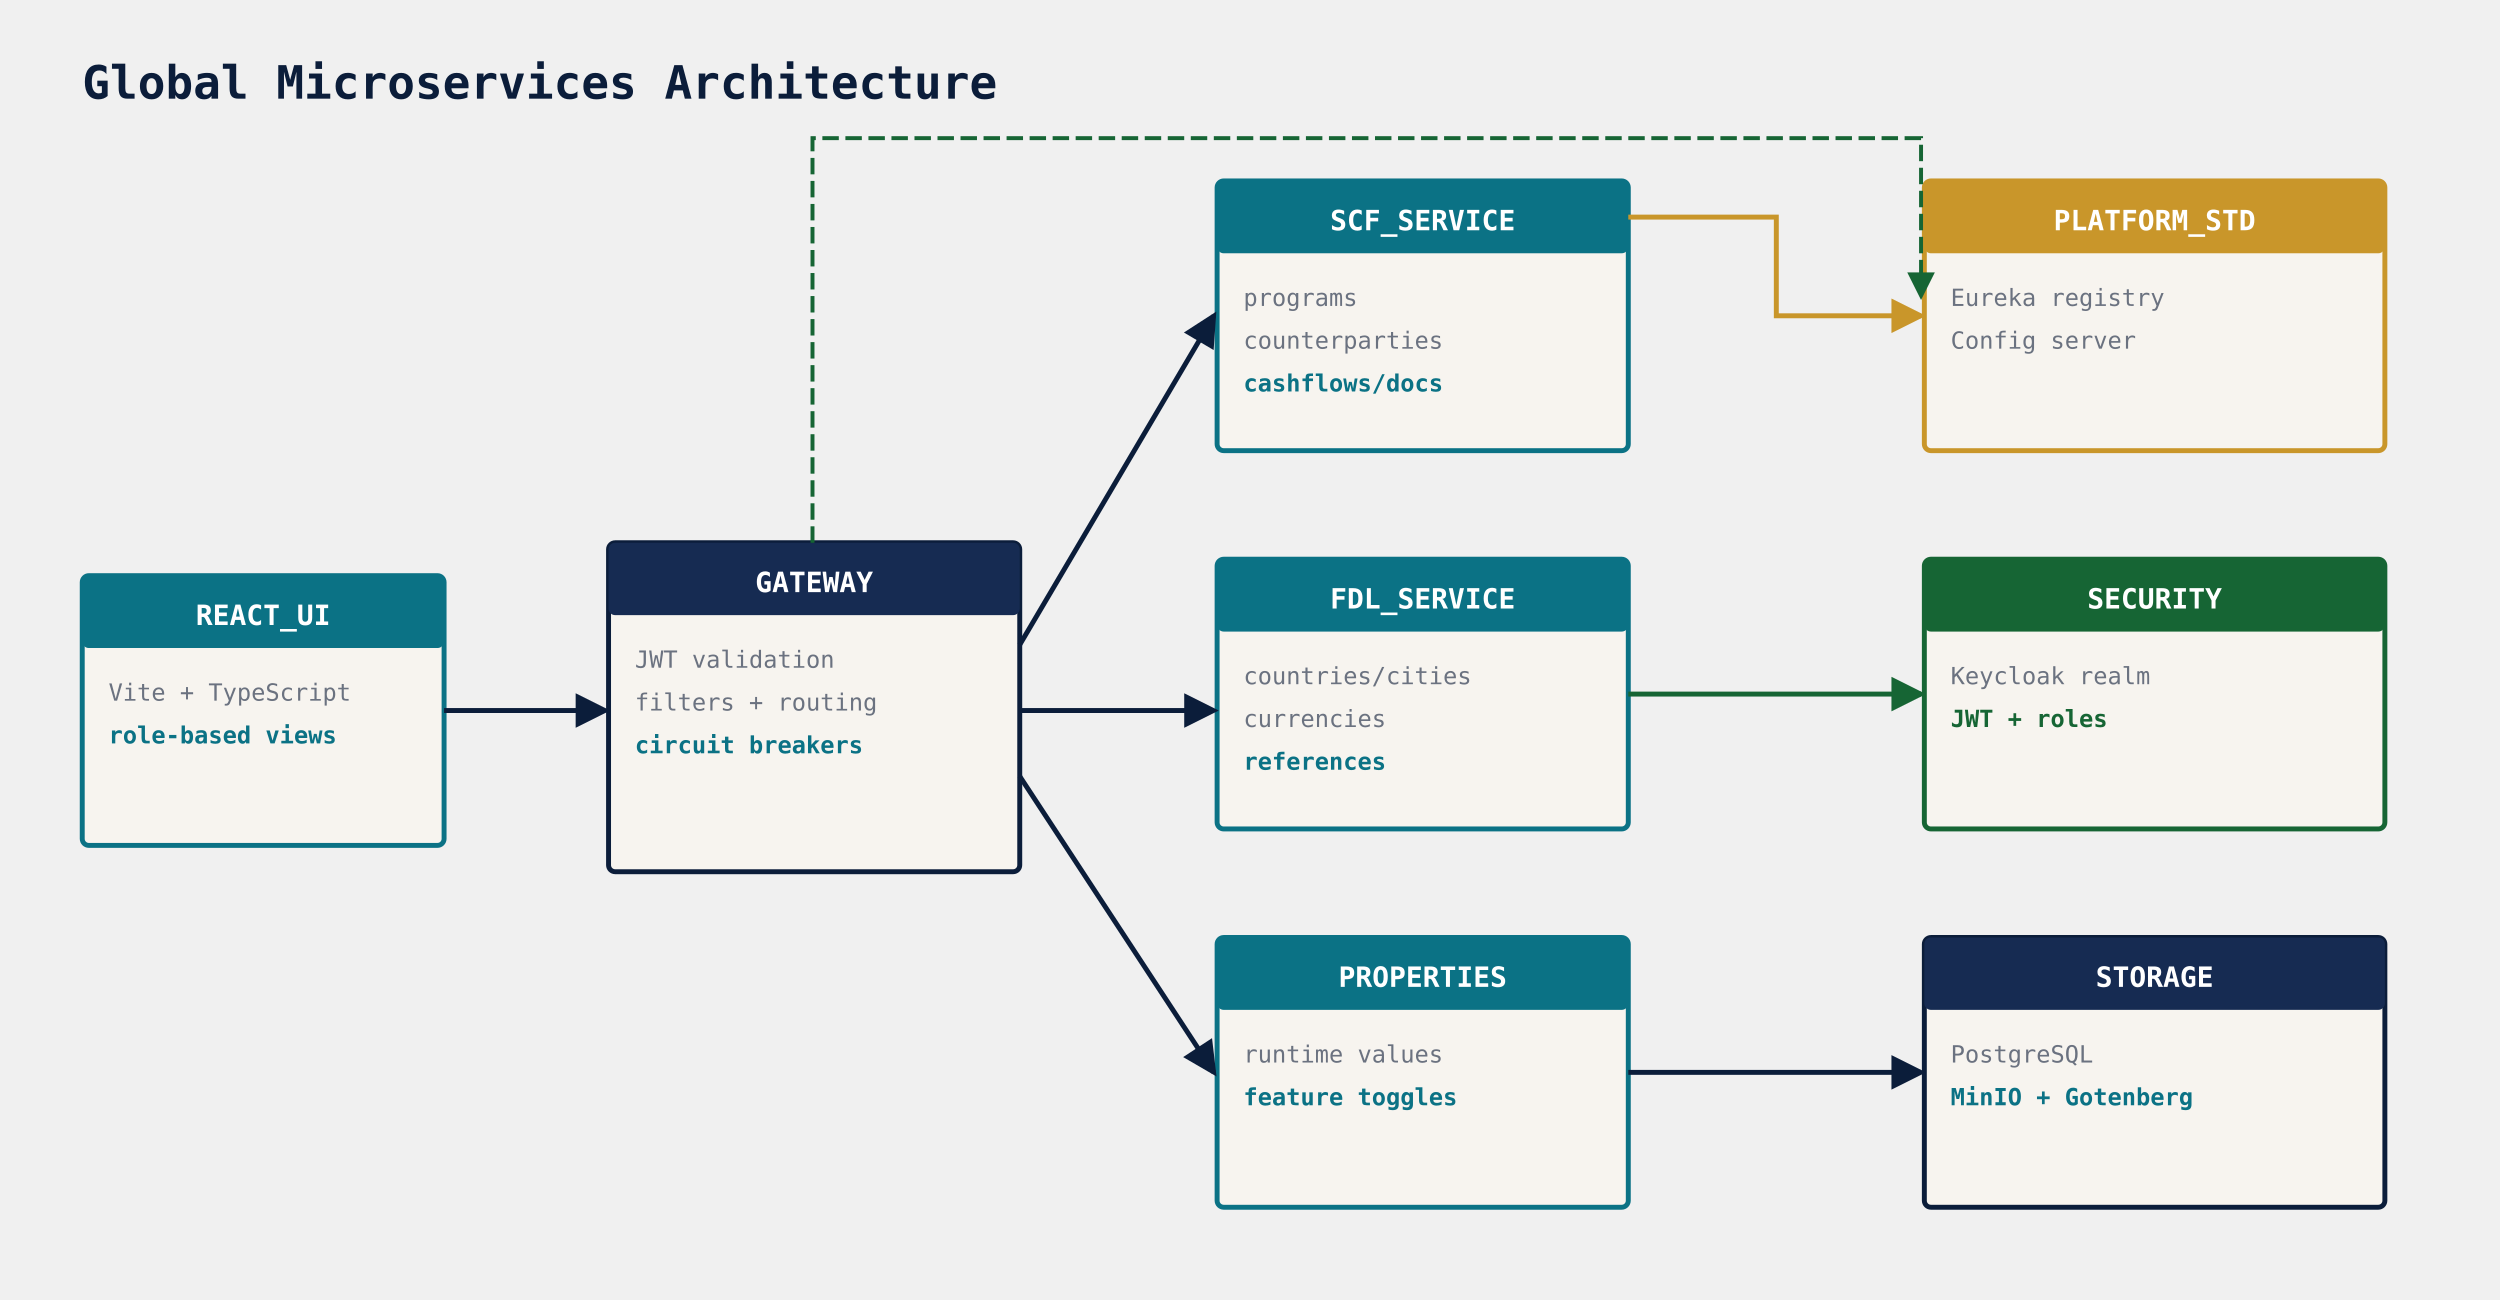
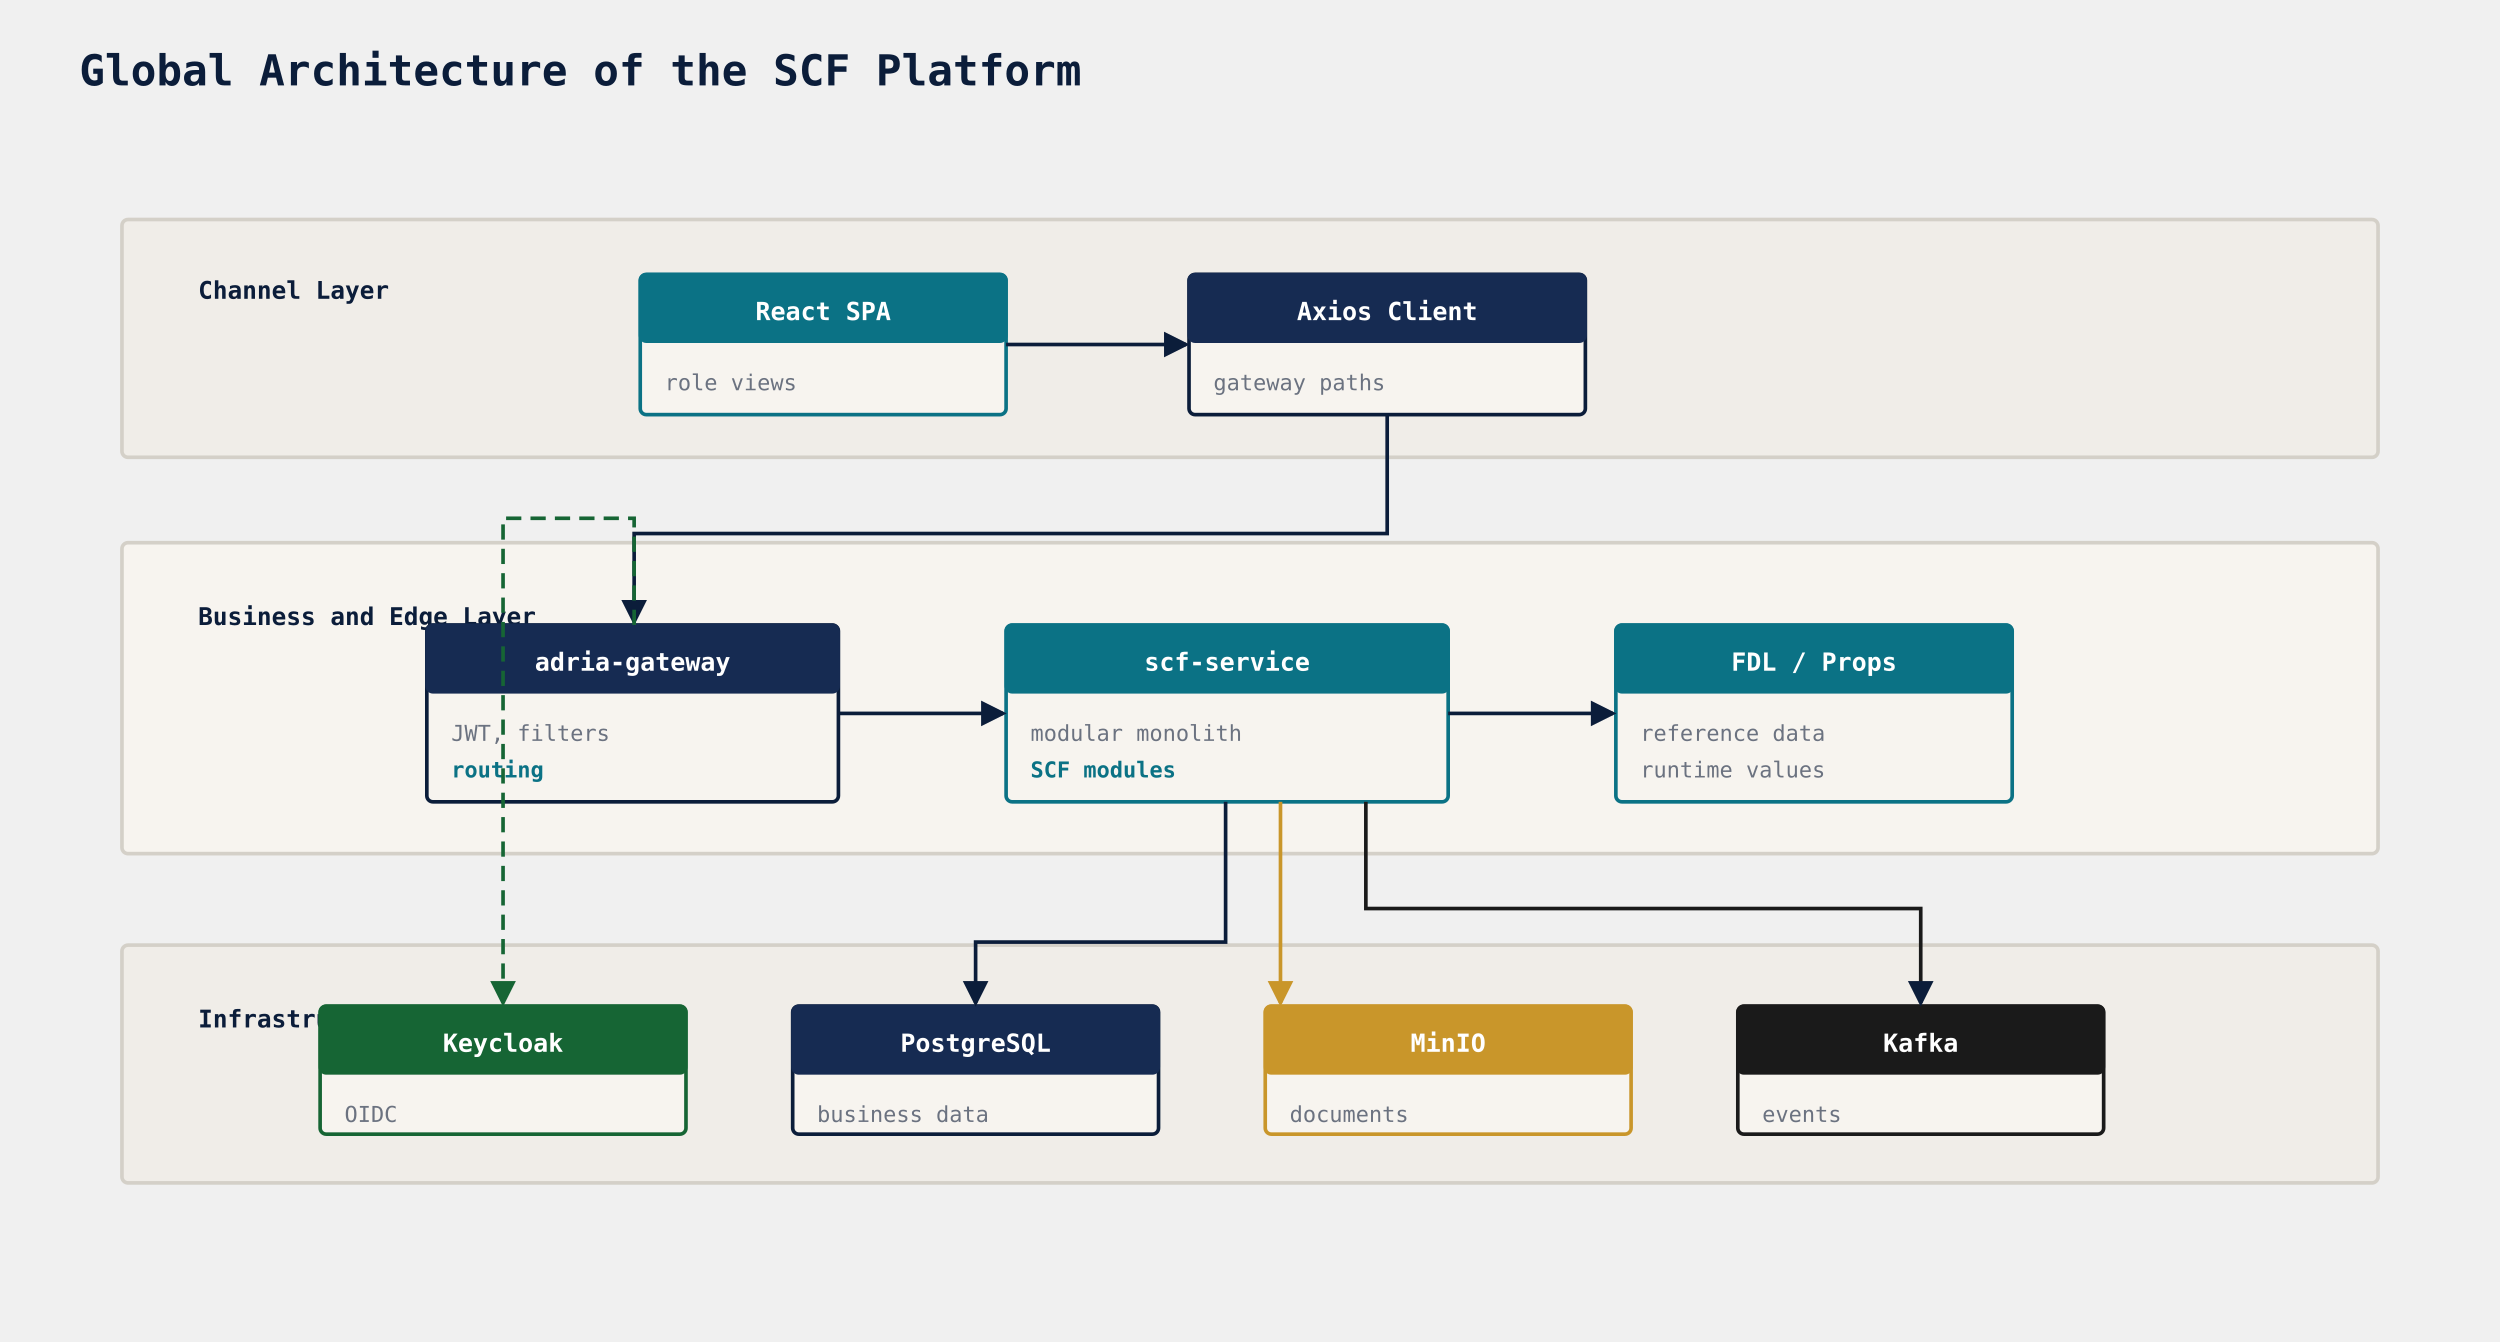
- <svg xmlns="http://www.w3.org/2000/svg" viewBox="0 0 760 395" style="width:100%; height:auto;">
+ <svg xmlns="http://www.w3.org/2000/svg" viewBox="0 0 820 440" style="width:100%; height:auto;">
  <defs>
    <marker id="arrow_navy" markerWidth="7" markerHeight="7" refX="6" refY="3.5" orient="auto">
      <path d="M0,0 L7,3.5 L0,7 Z" fill="#0B1D3A" />
    </marker>
-     <marker id="arrow_gray" markerWidth="7" markerHeight="7" refX="6" refY="3.5" orient="auto">
-       <path d="M0,0 L7,3.5 L0,7 Z" fill="#6B7280" />
+     <marker id="arrow_teal" markerWidth="7" markerHeight="7" refX="6" refY="3.5" orient="auto">
+       <path d="M0,0 L7,3.5 L0,7 Z" fill="#0B7285" />
+     </marker>
+     <marker id="arrow_gold" markerWidth="7" markerHeight="7" refX="6" refY="3.5" orient="auto">
+       <path d="M0,0 L7,3.5 L0,7 Z" fill="#C9962A" />
    </marker>
    <marker id="arrow_green" markerWidth="7" markerHeight="7" refX="6" refY="3.5" orient="auto">
      <path d="M0,0 L7,3.5 L0,7 Z" fill="#166534" />
    </marker>
-     <marker id="arrow_gold" markerWidth="7" markerHeight="7" refX="6" refY="3.5" orient="auto">
-       <path d="M0,0 L7,3.5 L0,7 Z" fill="#C9962A" />
+     <marker id="arrow_red" markerWidth="7" markerHeight="7" refX="6" refY="3.5" orient="auto">
+       <path d="M0,0 L7,3.5 L0,7 Z" fill="#B91C1C" />
+     </marker>
+     <marker id="arrow_gray" markerWidth="7" markerHeight="7" refX="6" refY="3.5" orient="auto">
+       <path d="M0,0 L7,3.5 L0,7 Z" fill="#6B7280" />
    </marker>
  </defs>
-   <text x="25" y="30" font-family="JetBrains Mono, monospace" font-size="14" fill="#0B1D3A" font-weight="700">Global Microservices Architecture</text>
-   <rect x="25" y="175" width="110" height="82" rx="2" fill="#F7F4EF" stroke="#0B7285" stroke-width="1.5" />
-   <rect x="25" y="175" width="110" height="22" rx="2" fill="#0B7285" />
-   <text x="80.0" y="190" text-anchor="middle" font-family="JetBrains Mono, monospace" font-size="8.5" fill="white" font-weight="600">REACT_UI</text>
-   <text x="33" y="213" font-family="JetBrains Mono, monospace" font-size="7.2" fill="#6B7280" font-weight="400">Vite + TypeScript</text>
-   <text x="33" y="226" font-family="JetBrains Mono, monospace" font-size="7.2" fill="#0B7285" font-weight="600">role-based views</text>
-   <rect x="185" y="165" width="125" height="100" rx="2" fill="#F7F4EF" stroke="#0B1D3A" stroke-width="1.5" />
-   <rect x="185" y="165" width="125" height="22" rx="2" fill="#162B52" />
-   <text x="247.5" y="180" text-anchor="middle" font-family="JetBrains Mono, monospace" font-size="8.5" fill="white" font-weight="600">GATEWAY</text>
-   <text x="193" y="203" font-family="JetBrains Mono, monospace" font-size="7.2" fill="#6B7280" font-weight="400">JWT validation</text>
-   <text x="193" y="216" font-family="JetBrains Mono, monospace" font-size="7.2" fill="#6B7280" font-weight="400">filters + routing</text>
-   <text x="193" y="229" font-family="JetBrains Mono, monospace" font-size="7.2" fill="#0B7285" font-weight="600">circuit breakers</text>
-   <rect x="370" y="55" width="125" height="82" rx="2" fill="#F7F4EF" stroke="#0B7285" stroke-width="1.5" />
-   <rect x="370" y="55" width="125" height="22" rx="2" fill="#0B7285" />
-   <text x="432.5" y="70" text-anchor="middle" font-family="JetBrains Mono, monospace" font-size="8.5" fill="white" font-weight="600">SCF_SERVICE</text>
-   <text x="378" y="93" font-family="JetBrains Mono, monospace" font-size="7.2" fill="#6B7280" font-weight="400">programs</text>
-   <text x="378" y="106" font-family="JetBrains Mono, monospace" font-size="7.2" fill="#6B7280" font-weight="400">counterparties</text>
-   <text x="378" y="119" font-family="JetBrains Mono, monospace" font-size="7.2" fill="#0B7285" font-weight="600">cashflows/docs</text>
-   <rect x="370" y="170" width="125" height="82" rx="2" fill="#F7F4EF" stroke="#0B7285" stroke-width="1.5" />
-   <rect x="370" y="170" width="125" height="22" rx="2" fill="#0B7285" />
-   <text x="432.5" y="185" text-anchor="middle" font-family="JetBrains Mono, monospace" font-size="8.5" fill="white" font-weight="600">FDL_SERVICE</text>
-   <text x="378" y="208" font-family="JetBrains Mono, monospace" font-size="7.2" fill="#6B7280" font-weight="400">countries/cities</text>
-   <text x="378" y="221" font-family="JetBrains Mono, monospace" font-size="7.2" fill="#6B7280" font-weight="400">currencies</text>
-   <text x="378" y="234" font-family="JetBrains Mono, monospace" font-size="7.2" fill="#0B7285" font-weight="600">references</text>
-   <rect x="370" y="285" width="125" height="82" rx="2" fill="#F7F4EF" stroke="#0B7285" stroke-width="1.5" />
-   <rect x="370" y="285" width="125" height="22" rx="2" fill="#0B7285" />
-   <text x="432.5" y="300" text-anchor="middle" font-family="JetBrains Mono, monospace" font-size="8.5" fill="white" font-weight="600">PROPERTIES</text>
-   <text x="378" y="323" font-family="JetBrains Mono, monospace" font-size="7.2" fill="#6B7280" font-weight="400">runtime values</text>
-   <text x="378" y="336" font-family="JetBrains Mono, monospace" font-size="7.2" fill="#0B7285" font-weight="600">feature toggles</text>
-   <rect x="585" y="55" width="140" height="82" rx="2" fill="#F7F4EF" stroke="#C9962A" stroke-width="1.5" />
-   <rect x="585" y="55" width="140" height="22" rx="2" fill="#C9962A" />
-   <text x="655.0" y="70" text-anchor="middle" font-family="JetBrains Mono, monospace" font-size="8.5" fill="white" font-weight="600">PLATFORM_STD</text>
-   <text x="593" y="93" font-family="JetBrains Mono, monospace" font-size="7.2" fill="#6B7280" font-weight="400">Eureka registry</text>
-   <text x="593" y="106" font-family="JetBrains Mono, monospace" font-size="7.2" fill="#6B7280" font-weight="400">Config server</text>
-   <rect x="585" y="170" width="140" height="82" rx="2" fill="#F7F4EF" stroke="#166534" stroke-width="1.5" />
-   <rect x="585" y="170" width="140" height="22" rx="2" fill="#166534" />
-   <text x="655.0" y="185" text-anchor="middle" font-family="JetBrains Mono, monospace" font-size="8.5" fill="white" font-weight="600">SECURITY</text>
-   <text x="593" y="208" font-family="JetBrains Mono, monospace" font-size="7.2" fill="#6B7280" font-weight="400">Keycloak realm</text>
-   <text x="593" y="221" font-family="JetBrains Mono, monospace" font-size="7.2" fill="#166534" font-weight="600">JWT + roles</text>
-   <rect x="585" y="285" width="140" height="82" rx="2" fill="#F7F4EF" stroke="#0B1D3A" stroke-width="1.5" />
-   <rect x="585" y="285" width="140" height="22" rx="2" fill="#162B52" />
-   <text x="655.0" y="300" text-anchor="middle" font-family="JetBrains Mono, monospace" font-size="8.5" fill="white" font-weight="600">STORAGE</text>
-   <text x="593" y="323" font-family="JetBrains Mono, monospace" font-size="7.2" fill="#6B7280" font-weight="400">PostgreSQL</text>
-   <text x="593" y="336" font-family="JetBrains Mono, monospace" font-size="7.2" fill="#0B7285" font-weight="600">MinIO + Gotenberg</text>
-   <line x1="135" y1="216" x2="184" y2="216" stroke="#0B1D3A" stroke-width="1.5" marker-end="url(#arrow_navy)" />
-   <line x1="310" y1="196" x2="369" y2="96" stroke="#0B1D3A" stroke-width="1.5" marker-end="url(#arrow_navy)" />
-   <line x1="310" y1="216" x2="369" y2="216" stroke="#0B1D3A" stroke-width="1.5" marker-end="url(#arrow_navy)" />
-   <line x1="310" y1="236" x2="369" y2="326" stroke="#0B1D3A" stroke-width="1.5" marker-end="url(#arrow_navy)" />
-   <path d="M 495,66 L 540,66 L 540,96 L 584,96" fill="none" stroke="#C9962A" stroke-width="1.5" marker-end="url(#arrow_gold)" />
-   <path d="M 247,165 L 247,42 L 584,42 L 584,90" fill="none" stroke="#166534" stroke-width="1.2" stroke-dasharray="5 2" marker-end="url(#arrow_green)" />
-   <path d="M 495,211 L 535,211 L 535,211 L 584,211" fill="none" stroke="#166534" stroke-width="1.5" marker-end="url(#arrow_green)" />
-   <path d="M 495,326 L 535,326 L 535,326 L 584,326" fill="none" stroke="#0B1D3A" stroke-width="1.5" marker-end="url(#arrow_navy)" />
+   <text x="26" y="28" text-anchor="start" font-family="JetBrains Mono, monospace" font-size="14" fill="#0B1D3A" font-weight="700">Global Architecture of the SCF Platform</text>
+   <rect x="40" y="72" width="740" height="78" rx="2" fill="#F0EDE8" stroke="#D4D0C8" stroke-width="1.2" />
+   <rect x="40" y="178" width="740" height="102" rx="2" fill="#F7F4EF" stroke="#D4D0C8" stroke-width="1.2" />
+   <rect x="40" y="310" width="740" height="78" rx="2" fill="#F0EDE8" stroke="#D4D0C8" stroke-width="1.2" />
+   <text x="65" y="98" text-anchor="start" font-family="JetBrains Mono, monospace" font-size="8" fill="#0B1D3A" font-weight="700">Channel Layer</text>
+   <text x="65" y="205" text-anchor="start" font-family="JetBrains Mono, monospace" font-size="8" fill="#0B1D3A" font-weight="700">Business and Edge Layer</text>
+   <text x="65" y="337" text-anchor="start" font-family="JetBrains Mono, monospace" font-size="8" fill="#0B1D3A" font-weight="700">Infrastructure Layer</text>
+   <rect x="210" y="90" width="120" height="46" rx="2" fill="#F7F4EF" stroke="#0B7285" stroke-width="1.2" />
+   <rect x="210" y="90" width="120" height="22" rx="2" fill="#0B7285" stroke="#0B7285" stroke-width="1.0" />
+   <text x="270.0" y="105" text-anchor="middle" font-family="JetBrains Mono, monospace" font-size="8.2" fill="#FFFFFF" font-weight="700">React SPA</text>
+   <text x="218" y="128" text-anchor="start" font-family="JetBrains Mono, monospace" font-size="7.2" fill="#6B7280" font-weight="400">role views</text>
+   <rect x="390" y="90" width="130" height="46" rx="2" fill="#F7F4EF" stroke="#0B1D3A" stroke-width="1.2" />
+   <rect x="390" y="90" width="130" height="22" rx="2" fill="#162B52" stroke="#162B52" stroke-width="1.0" />
+   <text x="455.0" y="105" text-anchor="middle" font-family="JetBrains Mono, monospace" font-size="8.2" fill="#FFFFFF" font-weight="700">Axios Client</text>
+   <text x="398" y="128" text-anchor="start" font-family="JetBrains Mono, monospace" font-size="7.2" fill="#6B7280" font-weight="400">gateway paths</text>
+   <rect x="140" y="205" width="135" height="58" rx="2" fill="#F7F4EF" stroke="#0B1D3A" stroke-width="1.2" />
+   <rect x="140" y="205" width="135" height="22" rx="2" fill="#162B52" stroke="#162B52" stroke-width="1.0" />
+   <text x="207.5" y="220" text-anchor="middle" font-family="JetBrains Mono, monospace" font-size="8.2" fill="#FFFFFF" font-weight="700">adria-gateway</text>
+   <text x="148" y="243" text-anchor="start" font-family="JetBrains Mono, monospace" font-size="7.2" fill="#6B7280" font-weight="400">JWT, filters</text>
+   <text x="148" y="255" text-anchor="start" font-family="JetBrains Mono, monospace" font-size="7.2" fill="#0B7285" font-weight="600">routing</text>
+   <rect x="330" y="205" width="145" height="58" rx="2" fill="#F7F4EF" stroke="#0B7285" stroke-width="1.2" />
+   <rect x="330" y="205" width="145" height="22" rx="2" fill="#0B7285" stroke="#0B7285" stroke-width="1.0" />
+   <text x="402.5" y="220" text-anchor="middle" font-family="JetBrains Mono, monospace" font-size="8.2" fill="#FFFFFF" font-weight="700">scf-service</text>
+   <text x="338" y="243" text-anchor="start" font-family="JetBrains Mono, monospace" font-size="7.2" fill="#6B7280" font-weight="400">modular monolith</text>
+   <text x="338" y="255" text-anchor="start" font-family="JetBrains Mono, monospace" font-size="7.2" fill="#0B7285" font-weight="600">SCF modules</text>
+   <rect x="530" y="205" width="130" height="58" rx="2" fill="#F7F4EF" stroke="#0B7285" stroke-width="1.2" />
+   <rect x="530" y="205" width="130" height="22" rx="2" fill="#0B7285" stroke="#0B7285" stroke-width="1.0" />
+   <text x="595.0" y="220" text-anchor="middle" font-family="JetBrains Mono, monospace" font-size="8.2" fill="#FFFFFF" font-weight="700">FDL / Props</text>
+   <text x="538" y="243" text-anchor="start" font-family="JetBrains Mono, monospace" font-size="7.2" fill="#6B7280" font-weight="400">reference data</text>
+   <text x="538" y="255" text-anchor="start" font-family="JetBrains Mono, monospace" font-size="7.2" fill="#6B7280" font-weight="400">runtime values</text>
+   <rect x="105" y="330" width="120" height="42" rx="2" fill="#F7F4EF" stroke="#166534" stroke-width="1.2" />
+   <rect x="105" y="330" width="120" height="22" rx="2" fill="#166534" stroke="#166534" stroke-width="1.0" />
+   <text x="165.0" y="345" text-anchor="middle" font-family="JetBrains Mono, monospace" font-size="8.2" fill="#FFFFFF" font-weight="700">Keycloak</text>
+   <text x="113" y="368" text-anchor="start" font-family="JetBrains Mono, monospace" font-size="7.2" fill="#6B7280" font-weight="400">OIDC</text>
+   <rect x="260" y="330" width="120" height="42" rx="2" fill="#F7F4EF" stroke="#0B1D3A" stroke-width="1.2" />
+   <rect x="260" y="330" width="120" height="22" rx="2" fill="#162B52" stroke="#162B52" stroke-width="1.0" />
+   <text x="320.0" y="345" text-anchor="middle" font-family="JetBrains Mono, monospace" font-size="8.2" fill="#FFFFFF" font-weight="700">PostgreSQL</text>
+   <text x="268" y="368" text-anchor="start" font-family="JetBrains Mono, monospace" font-size="7.2" fill="#6B7280" font-weight="400">business data</text>
+   <rect x="415" y="330" width="120" height="42" rx="2" fill="#F7F4EF" stroke="#C9962A" stroke-width="1.2" />
+   <rect x="415" y="330" width="120" height="22" rx="2" fill="#C9962A" stroke="#C9962A" stroke-width="1.0" />
+   <text x="475.0" y="345" text-anchor="middle" font-family="JetBrains Mono, monospace" font-size="8.2" fill="#FFFFFF" font-weight="700">MinIO</text>
+   <text x="423" y="368" text-anchor="start" font-family="JetBrains Mono, monospace" font-size="7.2" fill="#6B7280" font-weight="400">documents</text>
+   <rect x="570" y="330" width="120" height="42" rx="2" fill="#F7F4EF" stroke="#1A1A1A" stroke-width="1.2" />
+   <rect x="570" y="330" width="120" height="22" rx="2" fill="#1A1A1A" stroke="#1A1A1A" stroke-width="1.0" />
+   <text x="630.0" y="345" text-anchor="middle" font-family="JetBrains Mono, monospace" font-size="8.2" fill="#FFFFFF" font-weight="700">Kafka</text>
+   <text x="578" y="368" text-anchor="start" font-family="JetBrains Mono, monospace" font-size="7.2" fill="#6B7280" font-weight="400">events</text>
+   <line x1="330" y1="113" x2="389" y2="113" stroke="#0B1D3A" stroke-width="1.2" marker-end="url(#arrow_navy)" />
+   <path d="M 455,136 L 455,175 L 208,175 L 208,204" fill="none" stroke="#0B1D3A" stroke-width="1.2" marker-end="url(#arrow_navy)" />
+   <line x1="275" y1="234" x2="329" y2="234" stroke="#0B1D3A" stroke-width="1.2" marker-end="url(#arrow_navy)" />
+   <line x1="475" y1="234" x2="529" y2="234" stroke="#0B1D3A" stroke-width="1.2" marker-end="url(#arrow_navy)" />
+   <path d="M 208,205 L 208,170 L 165,170 L 165,329" fill="none" stroke="#166534" stroke-width="1.2" stroke-dasharray="5 3" marker-end="url(#arrow_green)" />
+   <path d="M 402,263 L 402,309 L 320,309 L 320,329" fill="none" stroke="#0B1D3A" stroke-width="1.2" marker-end="url(#arrow_navy)" />
+   <path d="M 420,263 L 420,329" fill="none" stroke="#C9962A" stroke-width="1.2" marker-end="url(#arrow_gold)" />
+   <path d="M 448,263 L 448,298 L 630,298 L 630,329" fill="none" stroke="#1A1A1A" stroke-width="1.2" marker-end="url(#arrow_navy)" />
</svg>
